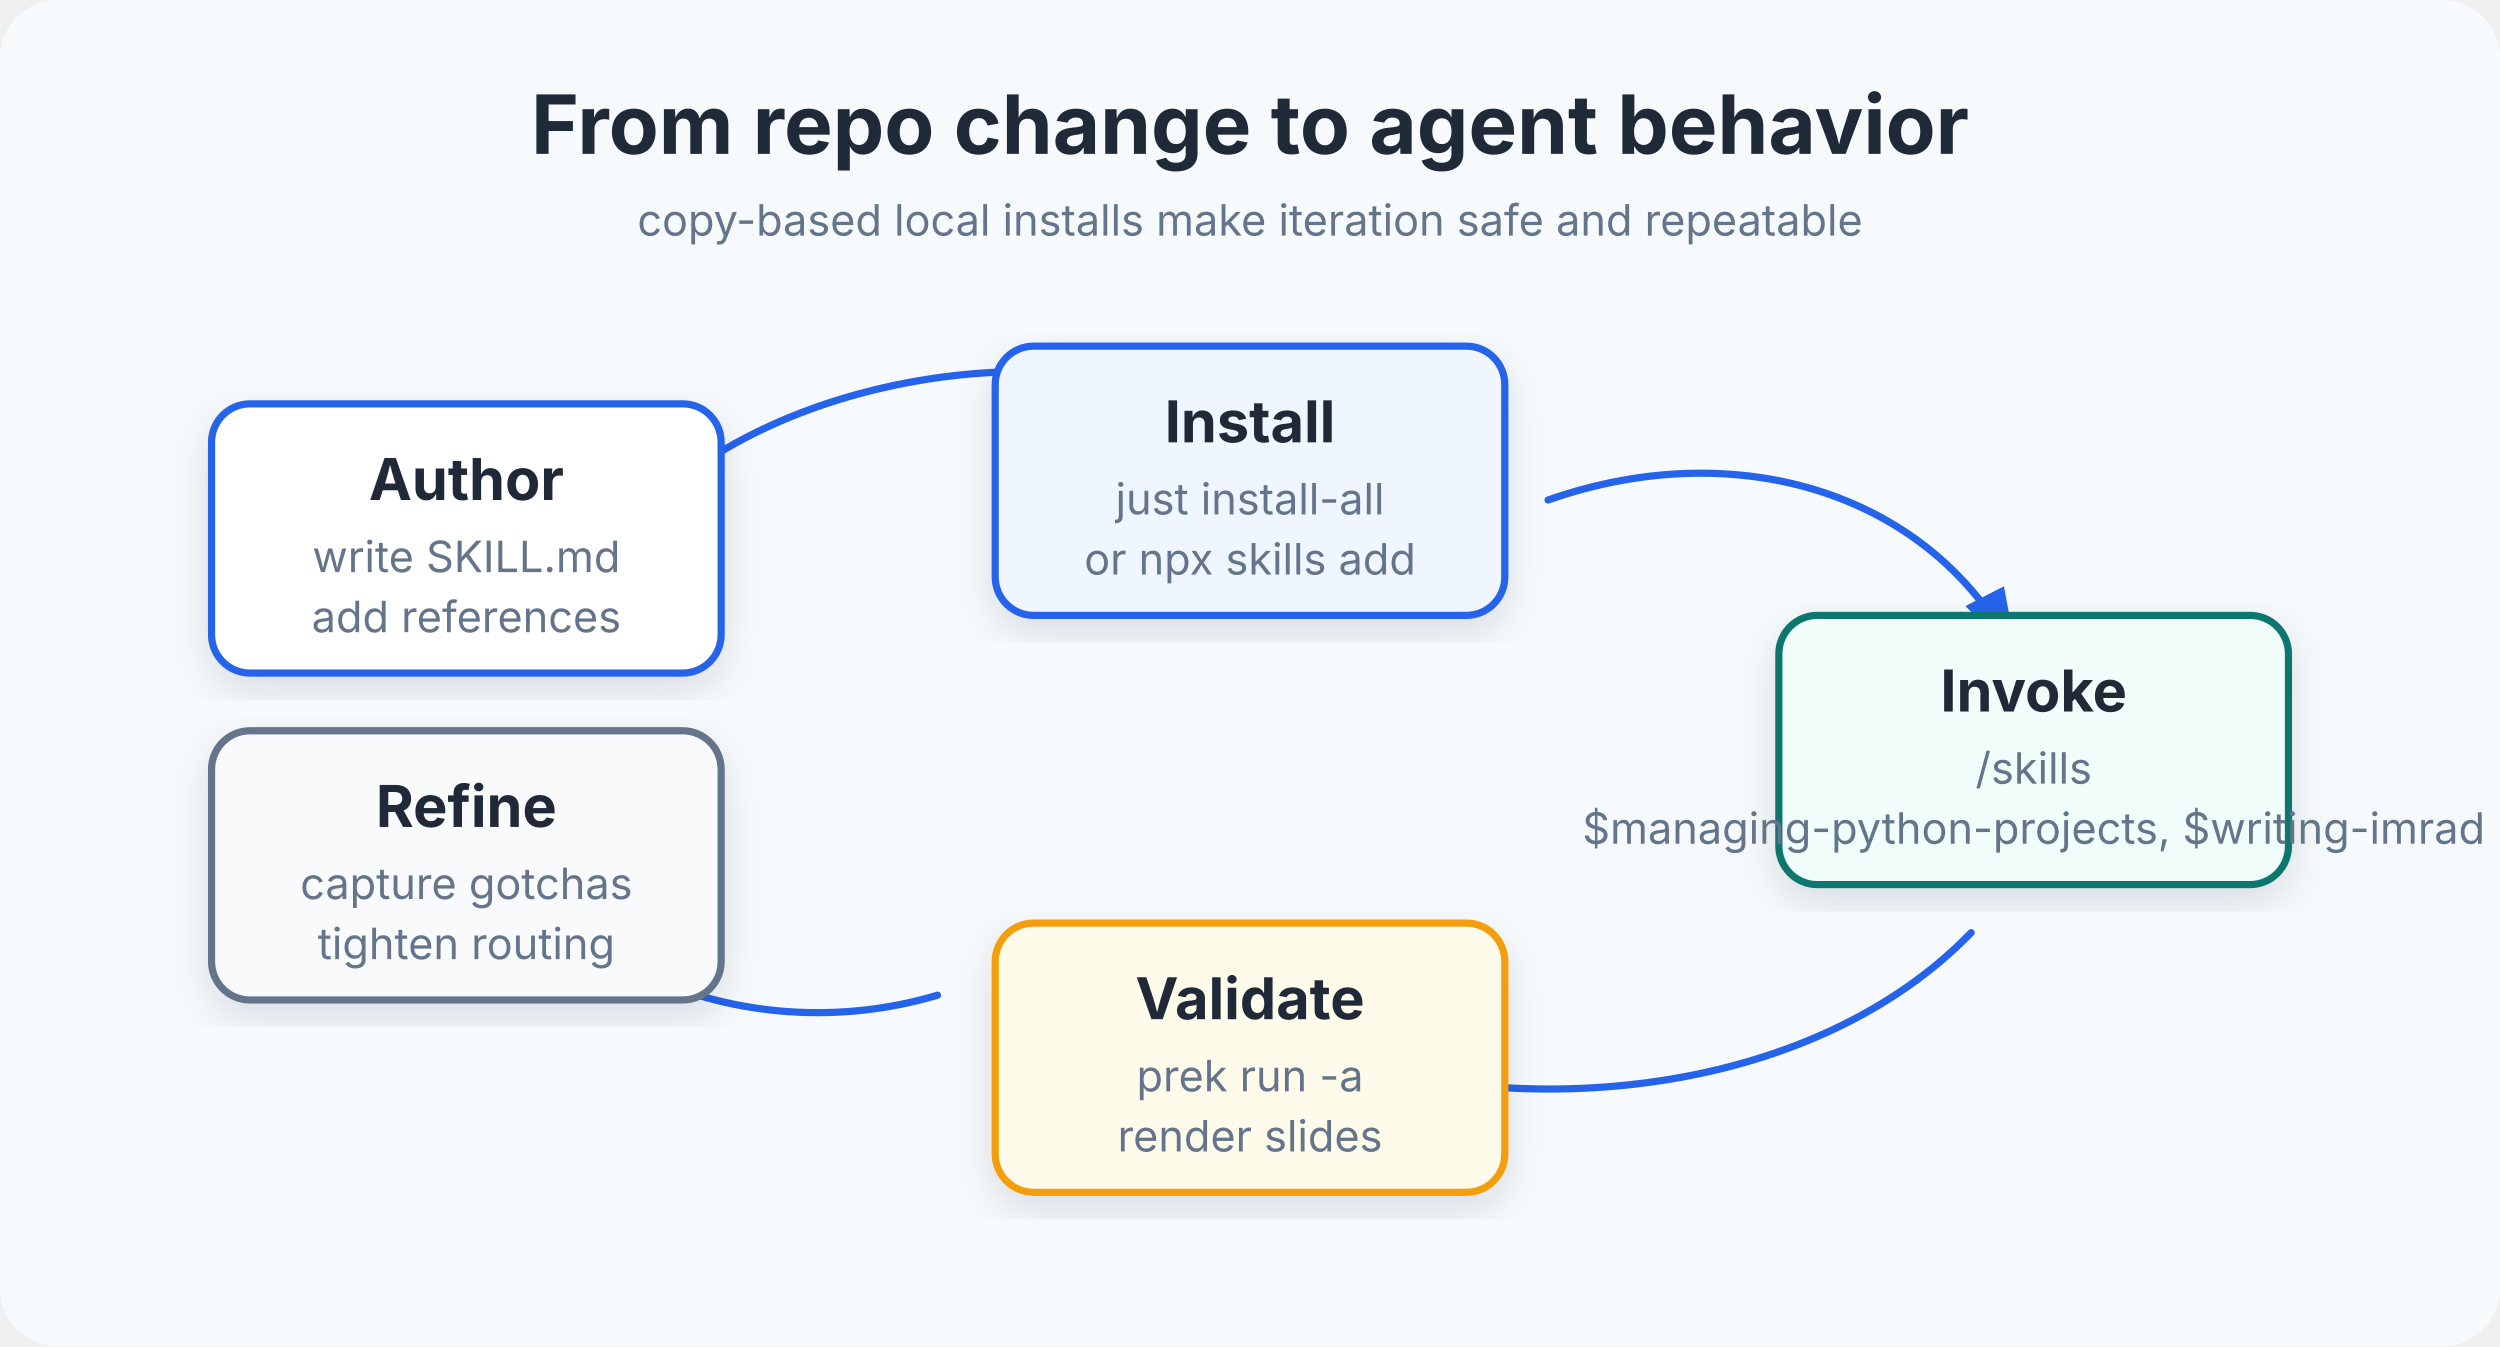
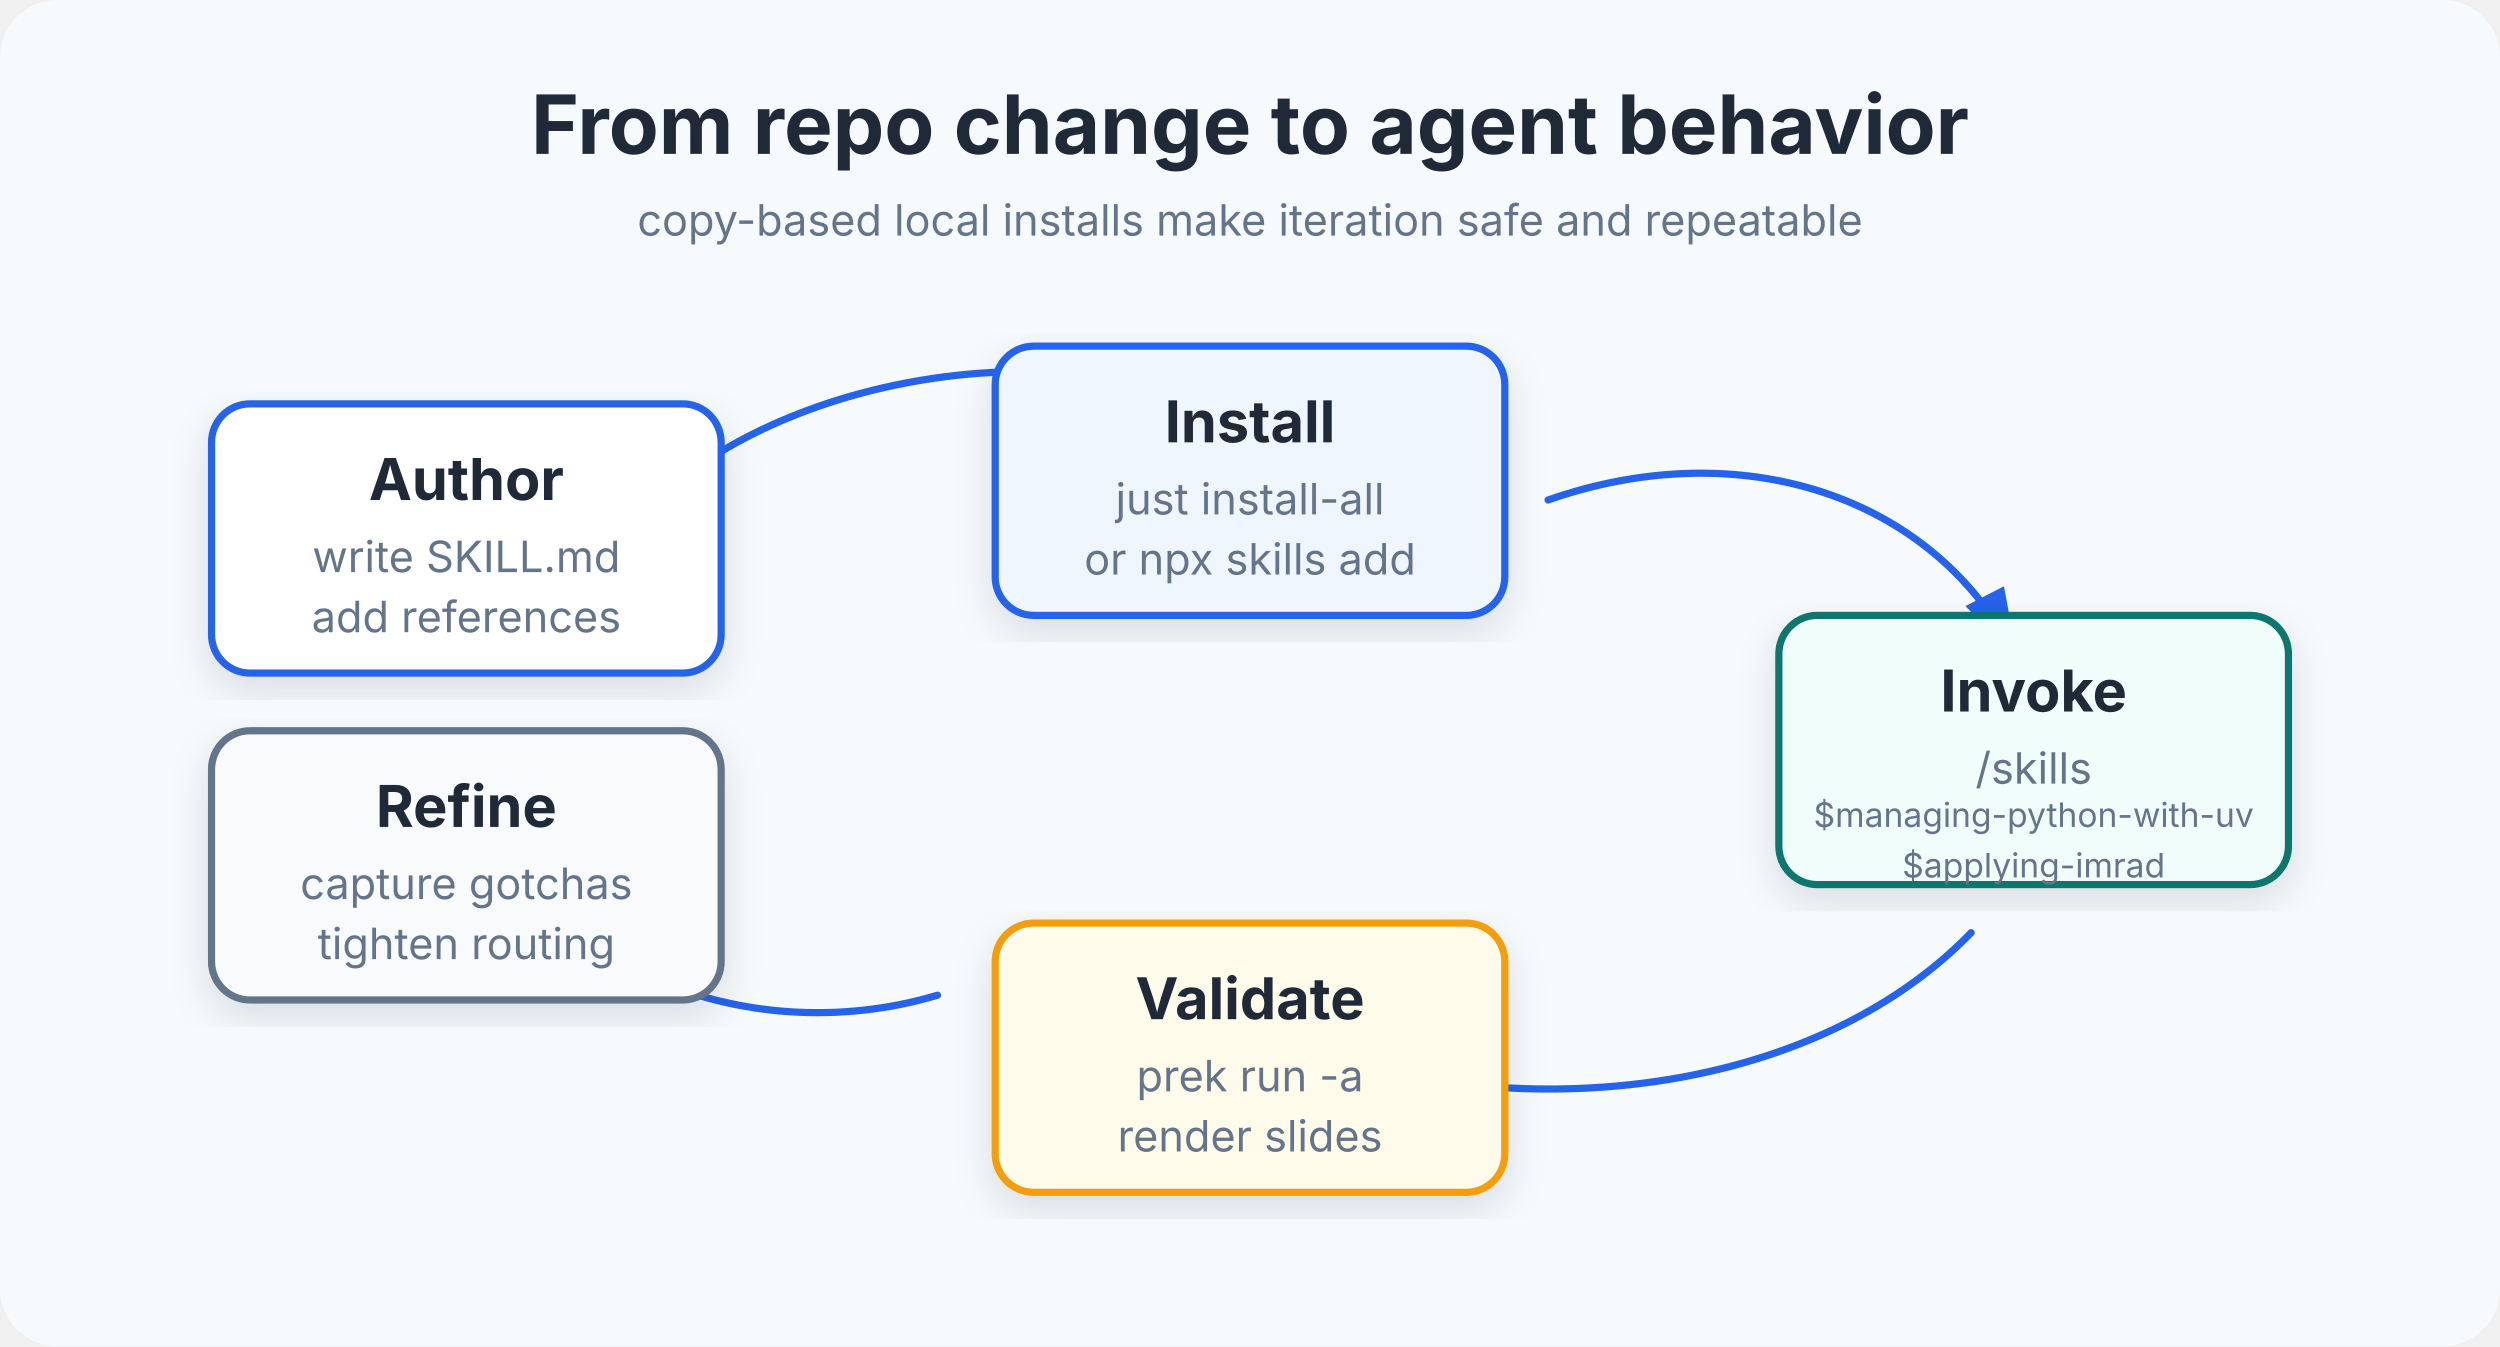
<svg xmlns="http://www.w3.org/2000/svg" width="1040" height="560" viewBox="0 0 1040 560" role="img" aria-labelledby="title desc">
  <defs>
    <filter id="shadow-sm" x="-10%" y="-10%" width="120%" height="120%">
      <feDropShadow dx="0" dy="6" stdDeviation="8" flood-color="#1F2937" flood-opacity="0.12" />
    </filter>
    <marker id="arrow" markerWidth="10" markerHeight="10" refX="9" refY="3" orient="auto" markerUnits="strokeWidth">
      <path d="M0,0 L10,3 L0,6 Z" fill="#2563EB" />
    </marker>
  </defs>
  <rect x="0" y="0" width="1040" height="560" rx="24" fill="#F7FAFC" />
  <g font-family="Inter, Arial, sans-serif">
    <text x="520" y="64" text-anchor="middle" font-size="34" font-weight="700" fill="#1F2937">From repo change to agent behavior</text>
    <text x="520" y="98" text-anchor="middle" font-size="18" fill="#64748B">copy-based local installs make iteration safe and repeatable</text>
    <g fill="none" stroke="#2563EB" stroke-width="3" stroke-linecap="round" stroke-linejoin="round" marker-end="url(#arrow)">
      <path d="M276 205 C340 150, 456 140, 512 175" />
      <path d="M644 208 C724 180, 804 206, 838 272" />
      <path d="M820 388 C756 454, 640 468, 548 438" />
      <path d="M390 414 C310 438, 214 402, 192 314" />
    </g>
    <g font-size="18" fill="#1F2937">
      <g>
        <rect x="88" y="168" width="212" height="112" rx="16" fill="#FFFFFF" stroke="#2563EB" stroke-width="3" filter="url(#shadow-sm)" />
        <text x="194" y="208" text-anchor="middle" font-size="24" font-weight="700">Author</text>
        <text x="194" y="238" text-anchor="middle" fill="#64748B">write SKILL.md</text>
        <text x="194" y="263" text-anchor="middle" fill="#64748B">add references</text>
      </g>
      <g>
        <rect x="414" y="144" width="212" height="112" rx="16" fill="#EFF6FF" stroke="#2563EB" stroke-width="3" filter="url(#shadow-sm)" />
        <text x="520" y="184" text-anchor="middle" font-size="24" font-weight="700">Install</text>
        <text x="520" y="214" text-anchor="middle" fill="#64748B">just install-all</text>
        <text x="520" y="239" text-anchor="middle" fill="#64748B">or npx skills add</text>
      </g>
      <g>
        <rect x="740" y="256" width="212" height="112" rx="16" fill="#F0FDFA" stroke="#0F766E" stroke-width="3" filter="url(#shadow-sm)" />
        <text x="846" y="296" text-anchor="middle" font-size="24" font-weight="700">Invoke</text>
        <text x="846" y="326" text-anchor="middle" fill="#64748B">/skills</text>
-         <text x="846" y="351" text-anchor="middle" fill="#64748B">$managing-python-projects, $writing-imrad</text>
+         <text x="846" y="344" text-anchor="middle" font-size="14" fill="#64748B">$managing-python-with-uv</text>
+         <text x="846" y="365" text-anchor="middle" font-size="14" fill="#64748B">$applying-imrad</text>
      </g>
      <g>
        <rect x="414" y="384" width="212" height="112" rx="16" fill="#FFFBEB" stroke="#F59E0B" stroke-width="3" filter="url(#shadow-sm)" />
        <text x="520" y="424" text-anchor="middle" font-size="24" font-weight="700">Validate</text>
        <text x="520" y="454" text-anchor="middle" fill="#64748B">prek run -a</text>
        <text x="520" y="479" text-anchor="middle" fill="#64748B">render slides</text>
      </g>
      <g>
        <rect x="88" y="304" width="212" height="112" rx="16" fill="#F8FAFC" stroke="#64748B" stroke-width="3" filter="url(#shadow-sm)" />
        <text x="194" y="344" text-anchor="middle" font-size="24" font-weight="700">Refine</text>
        <text x="194" y="374" text-anchor="middle" fill="#64748B">capture gotchas</text>
        <text x="194" y="399" text-anchor="middle" fill="#64748B">tighten routing</text>
      </g>
    </g>
  </g>
</svg>
